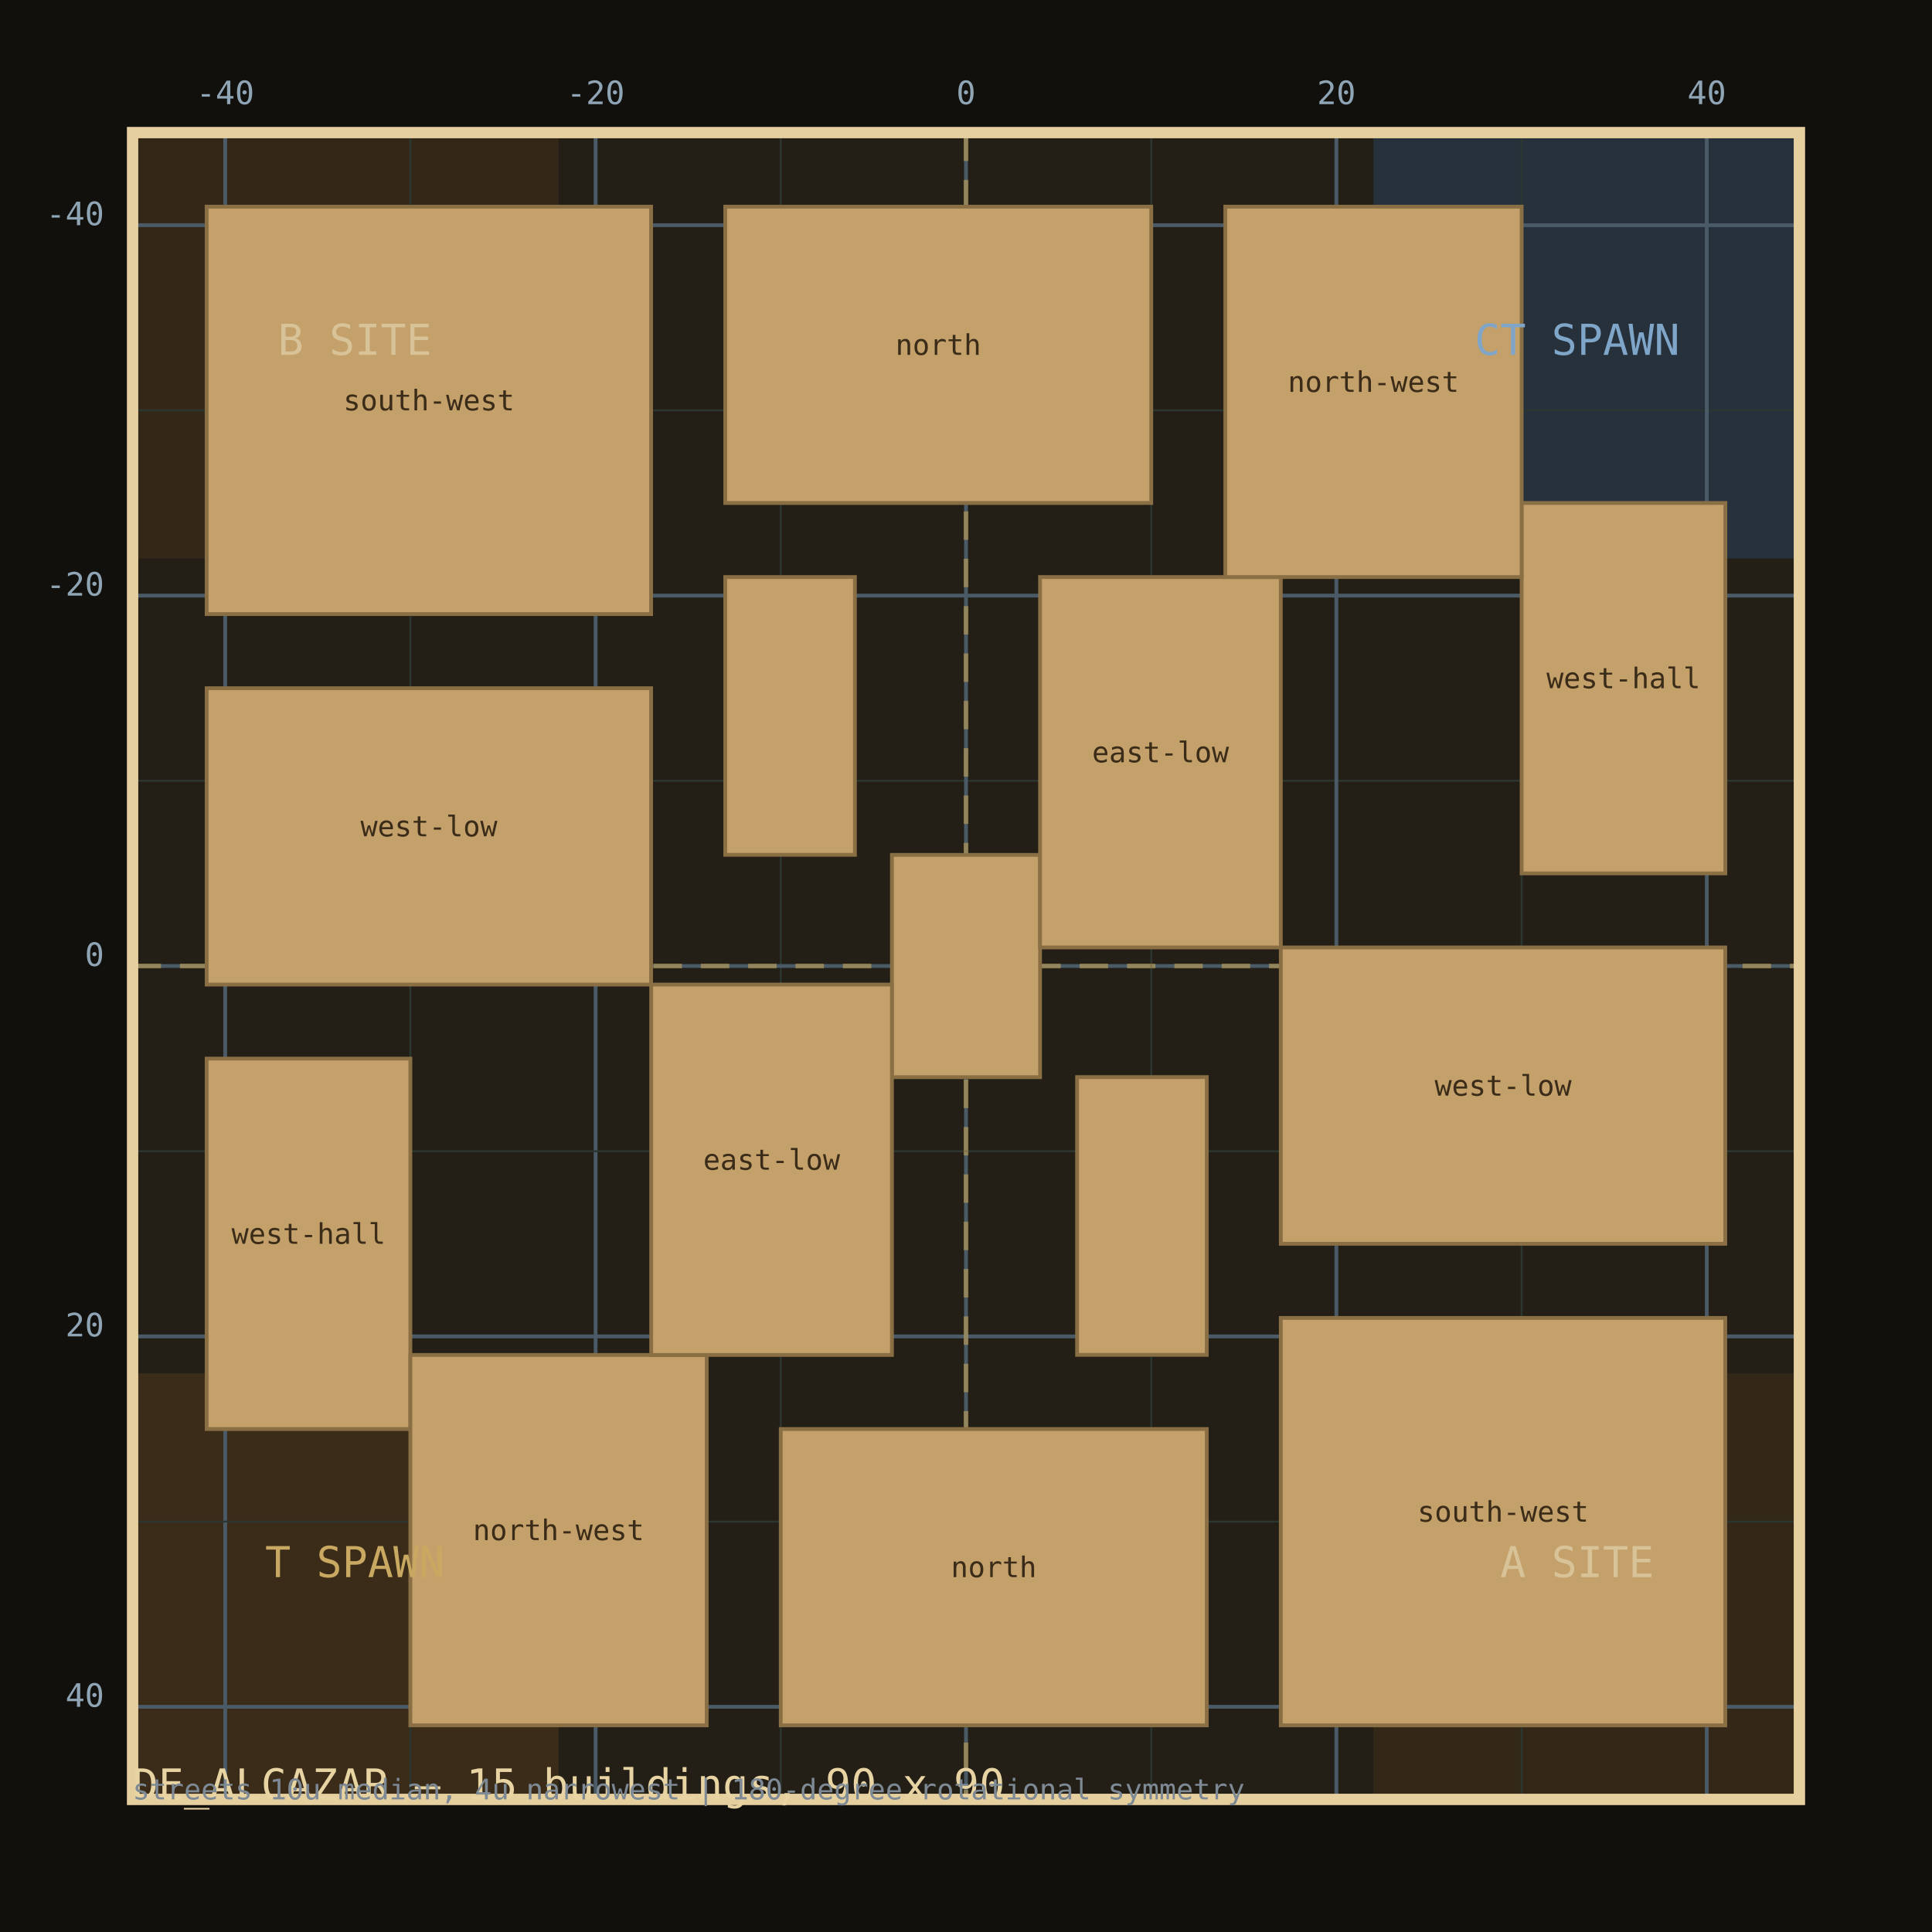
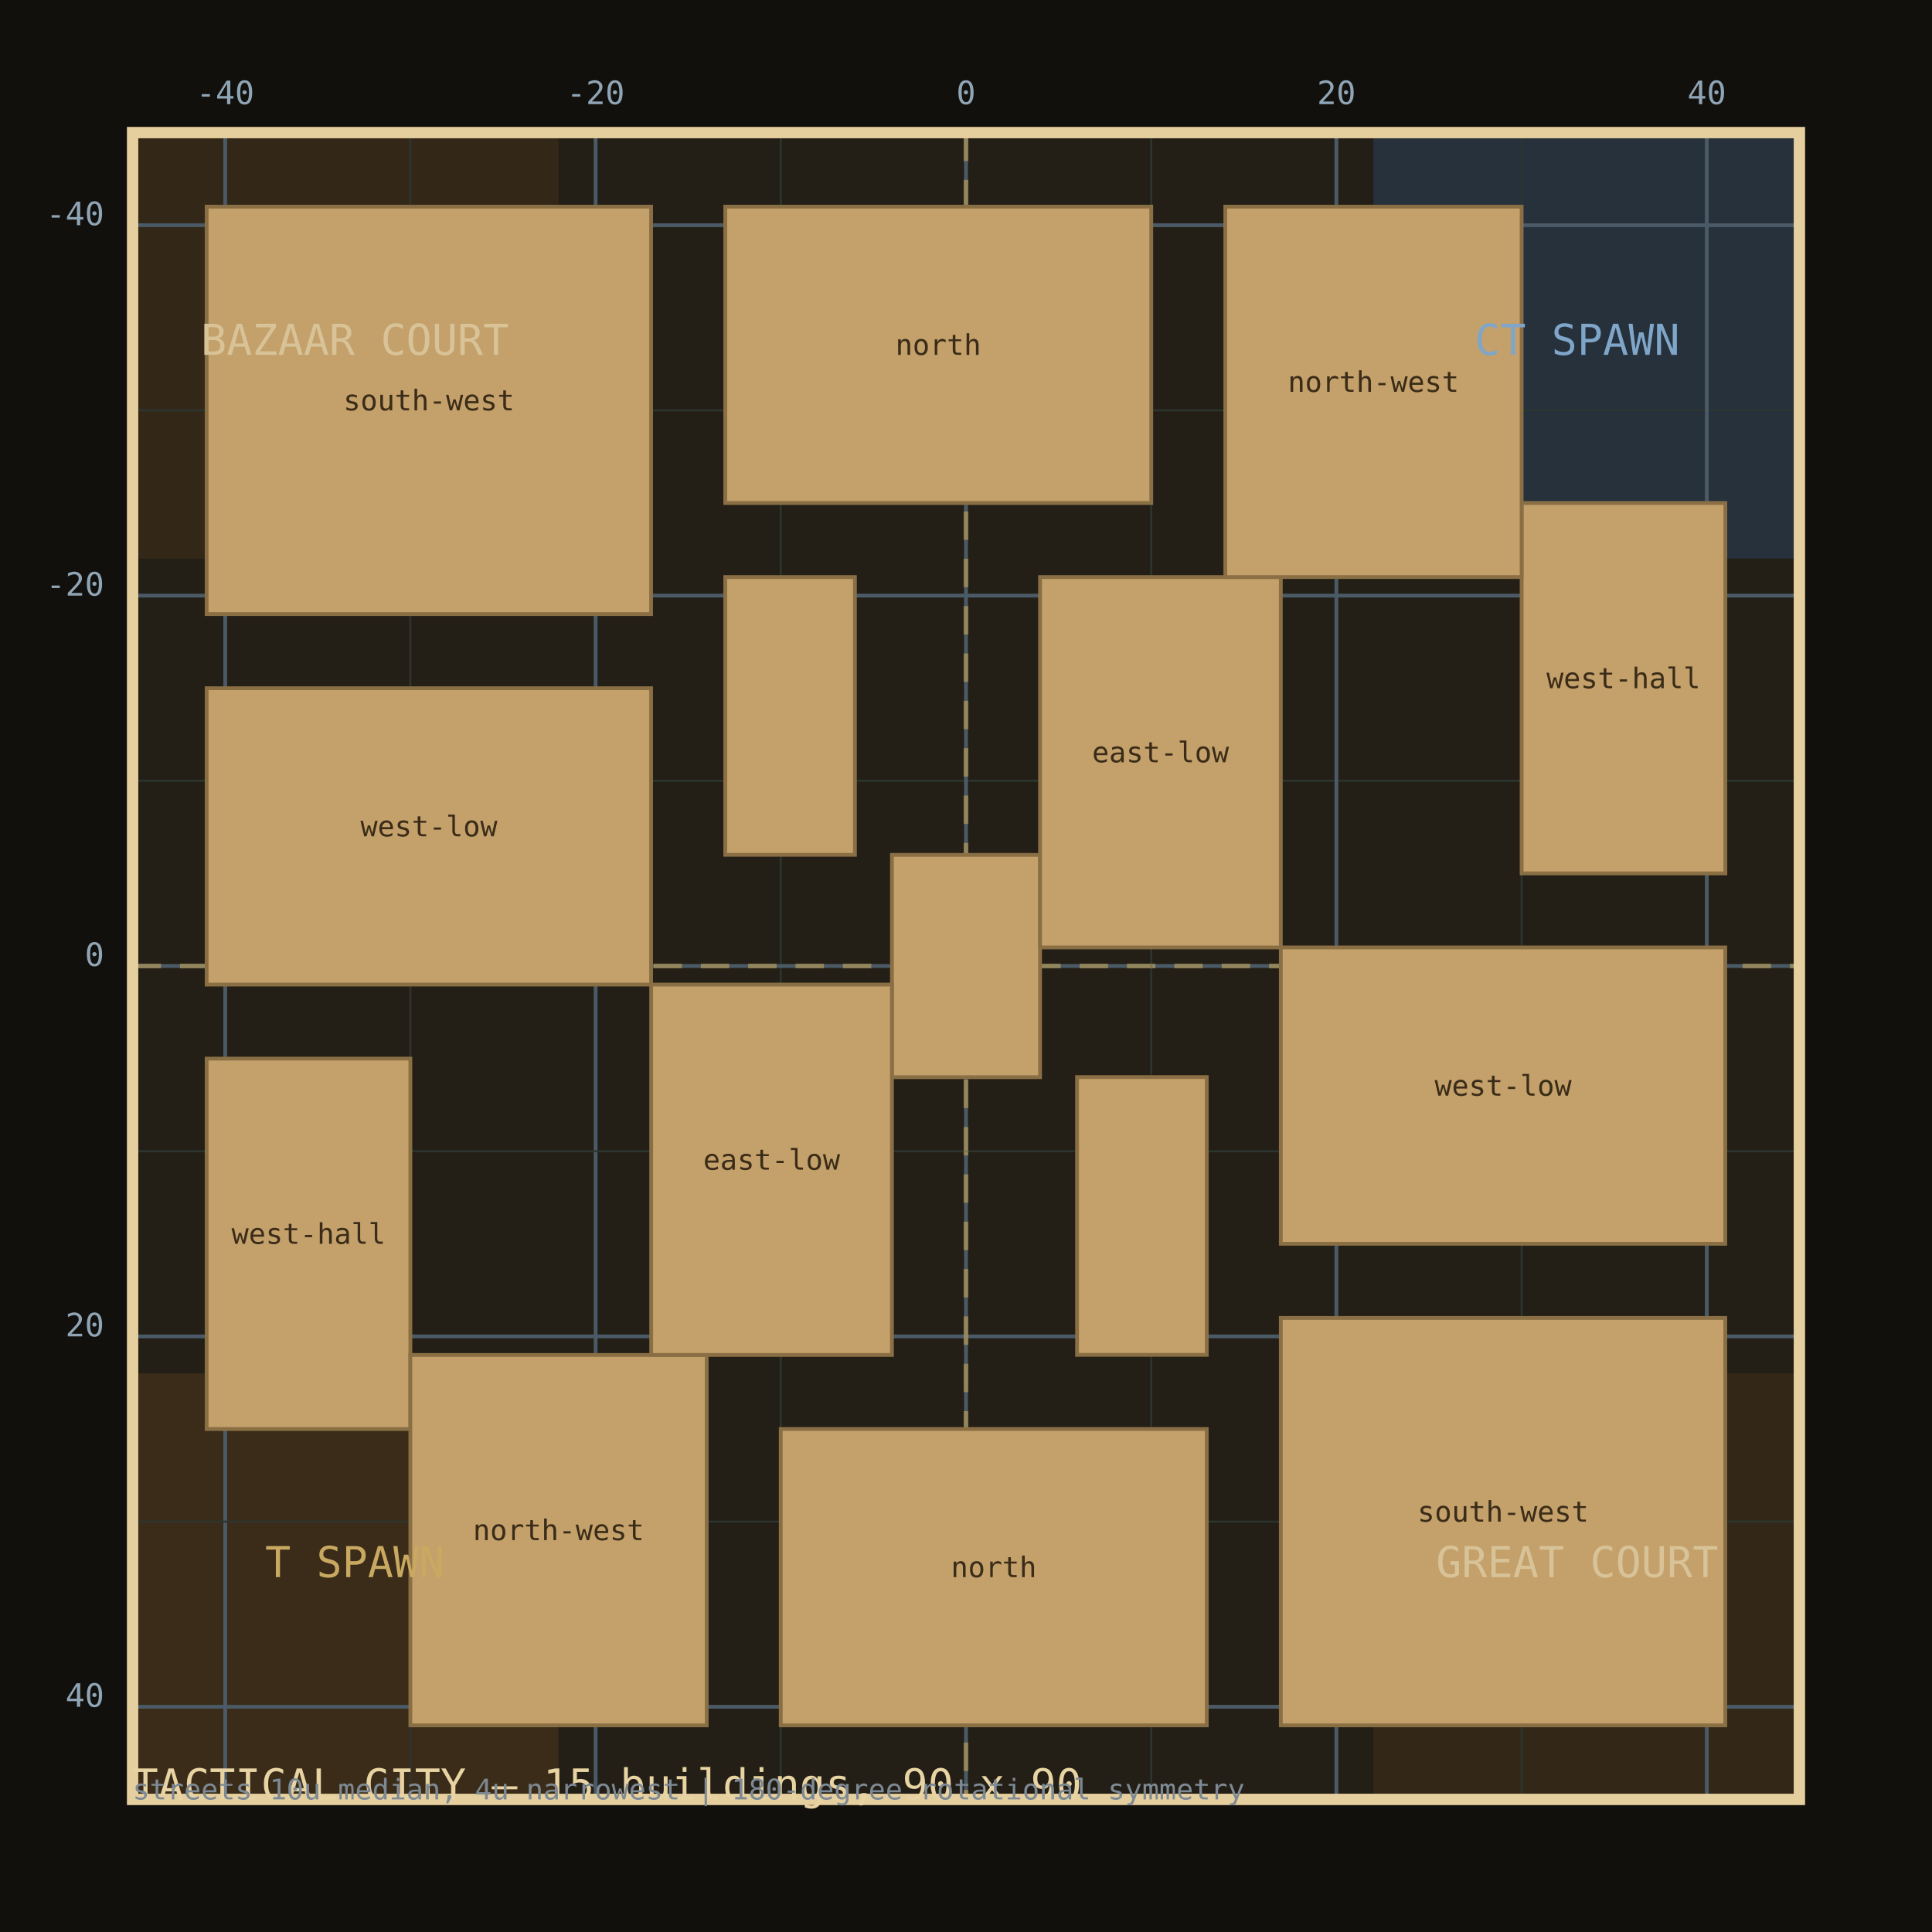
<svg xmlns="http://www.w3.org/2000/svg" viewBox="-102 -102 204 204" width="1000" height="1000">
  <rect x="-102" y="-102" width="204" height="204" fill="#12100c" />
  <rect x="-88.00" y="-88.00" width="176.00" height="176.00" fill="#241f16" />
  <rect x="-88.00" y="43.02" width="44.98" height="44.98" fill="#3a2c18" />
  <rect x="43.02" y="-88.00" width="44.98" height="44.98" fill="#26313c" />
  <rect x="43.02" y="43.02" width="44.98" height="44.98" fill="#332818" />
  <rect x="-88.00" y="-88.00" width="44.98" height="44.98" fill="#332818" />
  <line x1="-78.22" y1="-88.00" x2="-78.22" y2="88.00" stroke="#4a5a66" stroke-width="0.4" />
  <line x1="-88.00" y1="-78.22" x2="88.00" y2="-78.22" stroke="#4a5a66" stroke-width="0.4" />
  <line x1="-58.67" y1="-88.00" x2="-58.67" y2="88.00" stroke="#2c3630" stroke-width="0.2" />
  <line x1="-88.00" y1="-58.67" x2="88.00" y2="-58.67" stroke="#2c3630" stroke-width="0.2" />
  <line x1="-39.11" y1="-88.00" x2="-39.11" y2="88.00" stroke="#4a5a66" stroke-width="0.4" />
  <line x1="-88.00" y1="-39.11" x2="88.00" y2="-39.11" stroke="#4a5a66" stroke-width="0.4" />
  <line x1="-19.56" y1="-88.00" x2="-19.56" y2="88.00" stroke="#2c3630" stroke-width="0.2" />
  <line x1="-88.00" y1="-19.56" x2="88.00" y2="-19.56" stroke="#2c3630" stroke-width="0.2" />
  <line x1="0.00" y1="-88.00" x2="0.00" y2="88.00" stroke="#4a5a66" stroke-width="0.4" />
  <line x1="-88.00" y1="0.00" x2="88.00" y2="0.00" stroke="#4a5a66" stroke-width="0.4" />
  <line x1="19.56" y1="-88.00" x2="19.56" y2="88.00" stroke="#2c3630" stroke-width="0.2" />
  <line x1="-88.00" y1="19.56" x2="88.00" y2="19.56" stroke="#2c3630" stroke-width="0.2" />
  <line x1="39.11" y1="-88.00" x2="39.11" y2="88.00" stroke="#4a5a66" stroke-width="0.4" />
  <line x1="-88.00" y1="39.11" x2="88.00" y2="39.11" stroke="#4a5a66" stroke-width="0.4" />
  <line x1="58.67" y1="-88.00" x2="58.67" y2="88.00" stroke="#2c3630" stroke-width="0.2" />
  <line x1="-88.00" y1="58.67" x2="88.00" y2="58.67" stroke="#2c3630" stroke-width="0.2" />
  <line x1="78.22" y1="-88.00" x2="78.22" y2="88.00" stroke="#4a5a66" stroke-width="0.4" />
  <line x1="-88.00" y1="78.22" x2="88.00" y2="78.22" stroke="#4a5a66" stroke-width="0.4" />
  <line x1="0" y1="-88.00" x2="0" y2="88.00" stroke="#d9b25a" stroke-width="0.5" stroke-dasharray="3 2" opacity="0.5" />
  <line x1="-88.00" y1="0" x2="88.00" y2="0" stroke="#d9b25a" stroke-width="0.5" stroke-dasharray="3 2" opacity="0.5" />
  <rect x="-7.82" y="-11.73" width="15.64" height="23.47" fill="#c4a06a" stroke="#8a6f45" stroke-width="0.4" />
  <rect x="7.82" y="-41.07" width="25.42" height="39.11" fill="#c4a06a" stroke="#8a6f45" stroke-width="0.4" />
  <text x="20.53" y="-21.511.2" font-family="monospace" font-size="3" fill="#3a2c18" text-anchor="middle">east-low</text>
  <rect x="11.73" y="11.73" width="13.69" height="29.33" fill="#c4a06a" stroke="#8a6f45" stroke-width="0.4" />
  <rect x="-19.56" y="48.89" width="44.98" height="31.29" fill="#c4a06a" stroke="#8a6f45" stroke-width="0.4" />
  <text x="2.93" y="64.531.2" font-family="monospace" font-size="3" fill="#3a2c18" text-anchor="middle">north</text>
  <rect x="-80.18" y="9.78" width="21.51" height="39.11" fill="#c4a06a" stroke="#8a6f45" stroke-width="0.4" />
  <text x="-69.42" y="29.331.2" font-family="monospace" font-size="3" fill="#3a2c18" text-anchor="middle">west-hall</text>
  <rect x="-80.18" y="-80.18" width="46.93" height="43.02" fill="#c4a06a" stroke="#8a6f45" stroke-width="0.4" />
  <text x="-56.71" y="-58.671.2" font-family="monospace" font-size="3" fill="#3a2c18" text-anchor="middle">south-west</text>
  <rect x="-80.18" y="-29.33" width="46.93" height="31.29" fill="#c4a06a" stroke="#8a6f45" stroke-width="0.4" />
  <text x="-56.71" y="-13.691.2" font-family="monospace" font-size="3" fill="#3a2c18" text-anchor="middle">west-low</text>
  <rect x="-58.67" y="41.07" width="31.29" height="39.11" fill="#c4a06a" stroke="#8a6f45" stroke-width="0.4" />
  <text x="-43.02" y="60.621.2" font-family="monospace" font-size="3" fill="#3a2c18" text-anchor="middle">north-west</text>
  <rect x="-33.24" y="1.96" width="25.42" height="39.11" fill="#c4a06a" stroke="#8a6f45" stroke-width="0.4" />
  <text x="-20.53" y="21.511.2" font-family="monospace" font-size="3" fill="#3a2c18" text-anchor="middle">east-low</text>
  <rect x="-25.42" y="-41.07" width="13.69" height="29.33" fill="#c4a06a" stroke="#8a6f45" stroke-width="0.4" />
  <rect x="-25.42" y="-80.18" width="44.98" height="31.29" fill="#c4a06a" stroke="#8a6f45" stroke-width="0.4" />
  <text x="-2.93" y="-64.531.2" font-family="monospace" font-size="3" fill="#3a2c18" text-anchor="middle">north</text>
  <rect x="58.67" y="-48.89" width="21.51" height="39.11" fill="#c4a06a" stroke="#8a6f45" stroke-width="0.4" />
  <text x="69.42" y="-29.331.2" font-family="monospace" font-size="3" fill="#3a2c18" text-anchor="middle">west-hall</text>
  <rect x="33.24" y="37.16" width="46.93" height="43.02" fill="#c4a06a" stroke="#8a6f45" stroke-width="0.4" />
  <text x="56.71" y="58.671.2" font-family="monospace" font-size="3" fill="#3a2c18" text-anchor="middle">south-west</text>
  <rect x="33.24" y="-1.96" width="46.93" height="31.29" fill="#c4a06a" stroke="#8a6f45" stroke-width="0.4" />
  <text x="56.71" y="13.691.2" font-family="monospace" font-size="3" fill="#3a2c18" text-anchor="middle">west-low</text>
  <rect x="27.38" y="-80.18" width="31.29" height="39.11" fill="#c4a06a" stroke="#8a6f45" stroke-width="0.4" />
  <text x="43.02" y="-60.621.2" font-family="monospace" font-size="3" fill="#3a2c18" text-anchor="middle">north-west</text>
  <rect x="-88.00" y="-88.00" width="176.00" height="176.00" fill="none" stroke="#e6cf9e" stroke-width="1.2" />
  <text x="-78.22" y="-91" font-family="monospace" font-size="3.4" fill="#8fa5b5" text-anchor="middle">-40</text>
  <text x="-91" y="-78.221.2" font-family="monospace" font-size="3.4" fill="#8fa5b5" text-anchor="end">-40</text>
  <text x="-39.11" y="-91" font-family="monospace" font-size="3.4" fill="#8fa5b5" text-anchor="middle">-20</text>
  <text x="-91" y="-39.111.2" font-family="monospace" font-size="3.4" fill="#8fa5b5" text-anchor="end">-20</text>
  <text x="0.00" y="-91" font-family="monospace" font-size="3.4" fill="#8fa5b5" text-anchor="middle">0</text>
  <text x="-91" y="0.001.2" font-family="monospace" font-size="3.4" fill="#8fa5b5" text-anchor="end">0</text>
  <text x="39.11" y="-91" font-family="monospace" font-size="3.4" fill="#8fa5b5" text-anchor="middle">20</text>
  <text x="-91" y="39.111.2" font-family="monospace" font-size="3.4" fill="#8fa5b5" text-anchor="end">20</text>
  <text x="78.22" y="-91" font-family="monospace" font-size="3.4" fill="#8fa5b5" text-anchor="middle">40</text>
  <text x="-91" y="78.221.2" font-family="monospace" font-size="3.4" fill="#8fa5b5" text-anchor="end">40</text>
  <text x="-64.53" y="64.531.5" font-family="monospace" font-size="4.5" fill="#c9a961" text-anchor="middle">T SPAWN</text>
  <text x="64.53" y="-64.531.5" font-family="monospace" font-size="4.5" fill="#7fa6c9" text-anchor="middle">CT SPAWN</text>
-   <text x="64.53" y="64.531.5" font-family="monospace" font-size="4.5" fill="#d8c398" text-anchor="middle">A SITE</text>
-   <text x="-64.53" y="-64.531.5" font-family="monospace" font-size="4.5" fill="#d8c398" text-anchor="middle">B SITE</text>
-   <text x="-88.00" y="88.009" font-family="monospace" font-size="4.5" fill="#e8d3a2">DE_ALCAZAR — 15 buildings, 90 x 90</text>
+   <text x="64.53" y="64.531.5" font-family="monospace" font-size="4.5" fill="#d8c398" text-anchor="middle">GREAT COURT</text>
+   <text x="-64.53" y="-64.531.5" font-family="monospace" font-size="4.5" fill="#d8c398" text-anchor="middle">BAZAAR COURT</text>
+   <text x="-88.00" y="88.009" font-family="monospace" font-size="4.5" fill="#e8d3a2">TACTICAL CITY — 15 buildings, 90 x 90</text>
  <text x="-88.00" y="88.001" font-family="monospace" font-size="3" fill="#7d8994">streets 10u median, 4u narrowest   |   180-degree rotational symmetry</text>
</svg>
